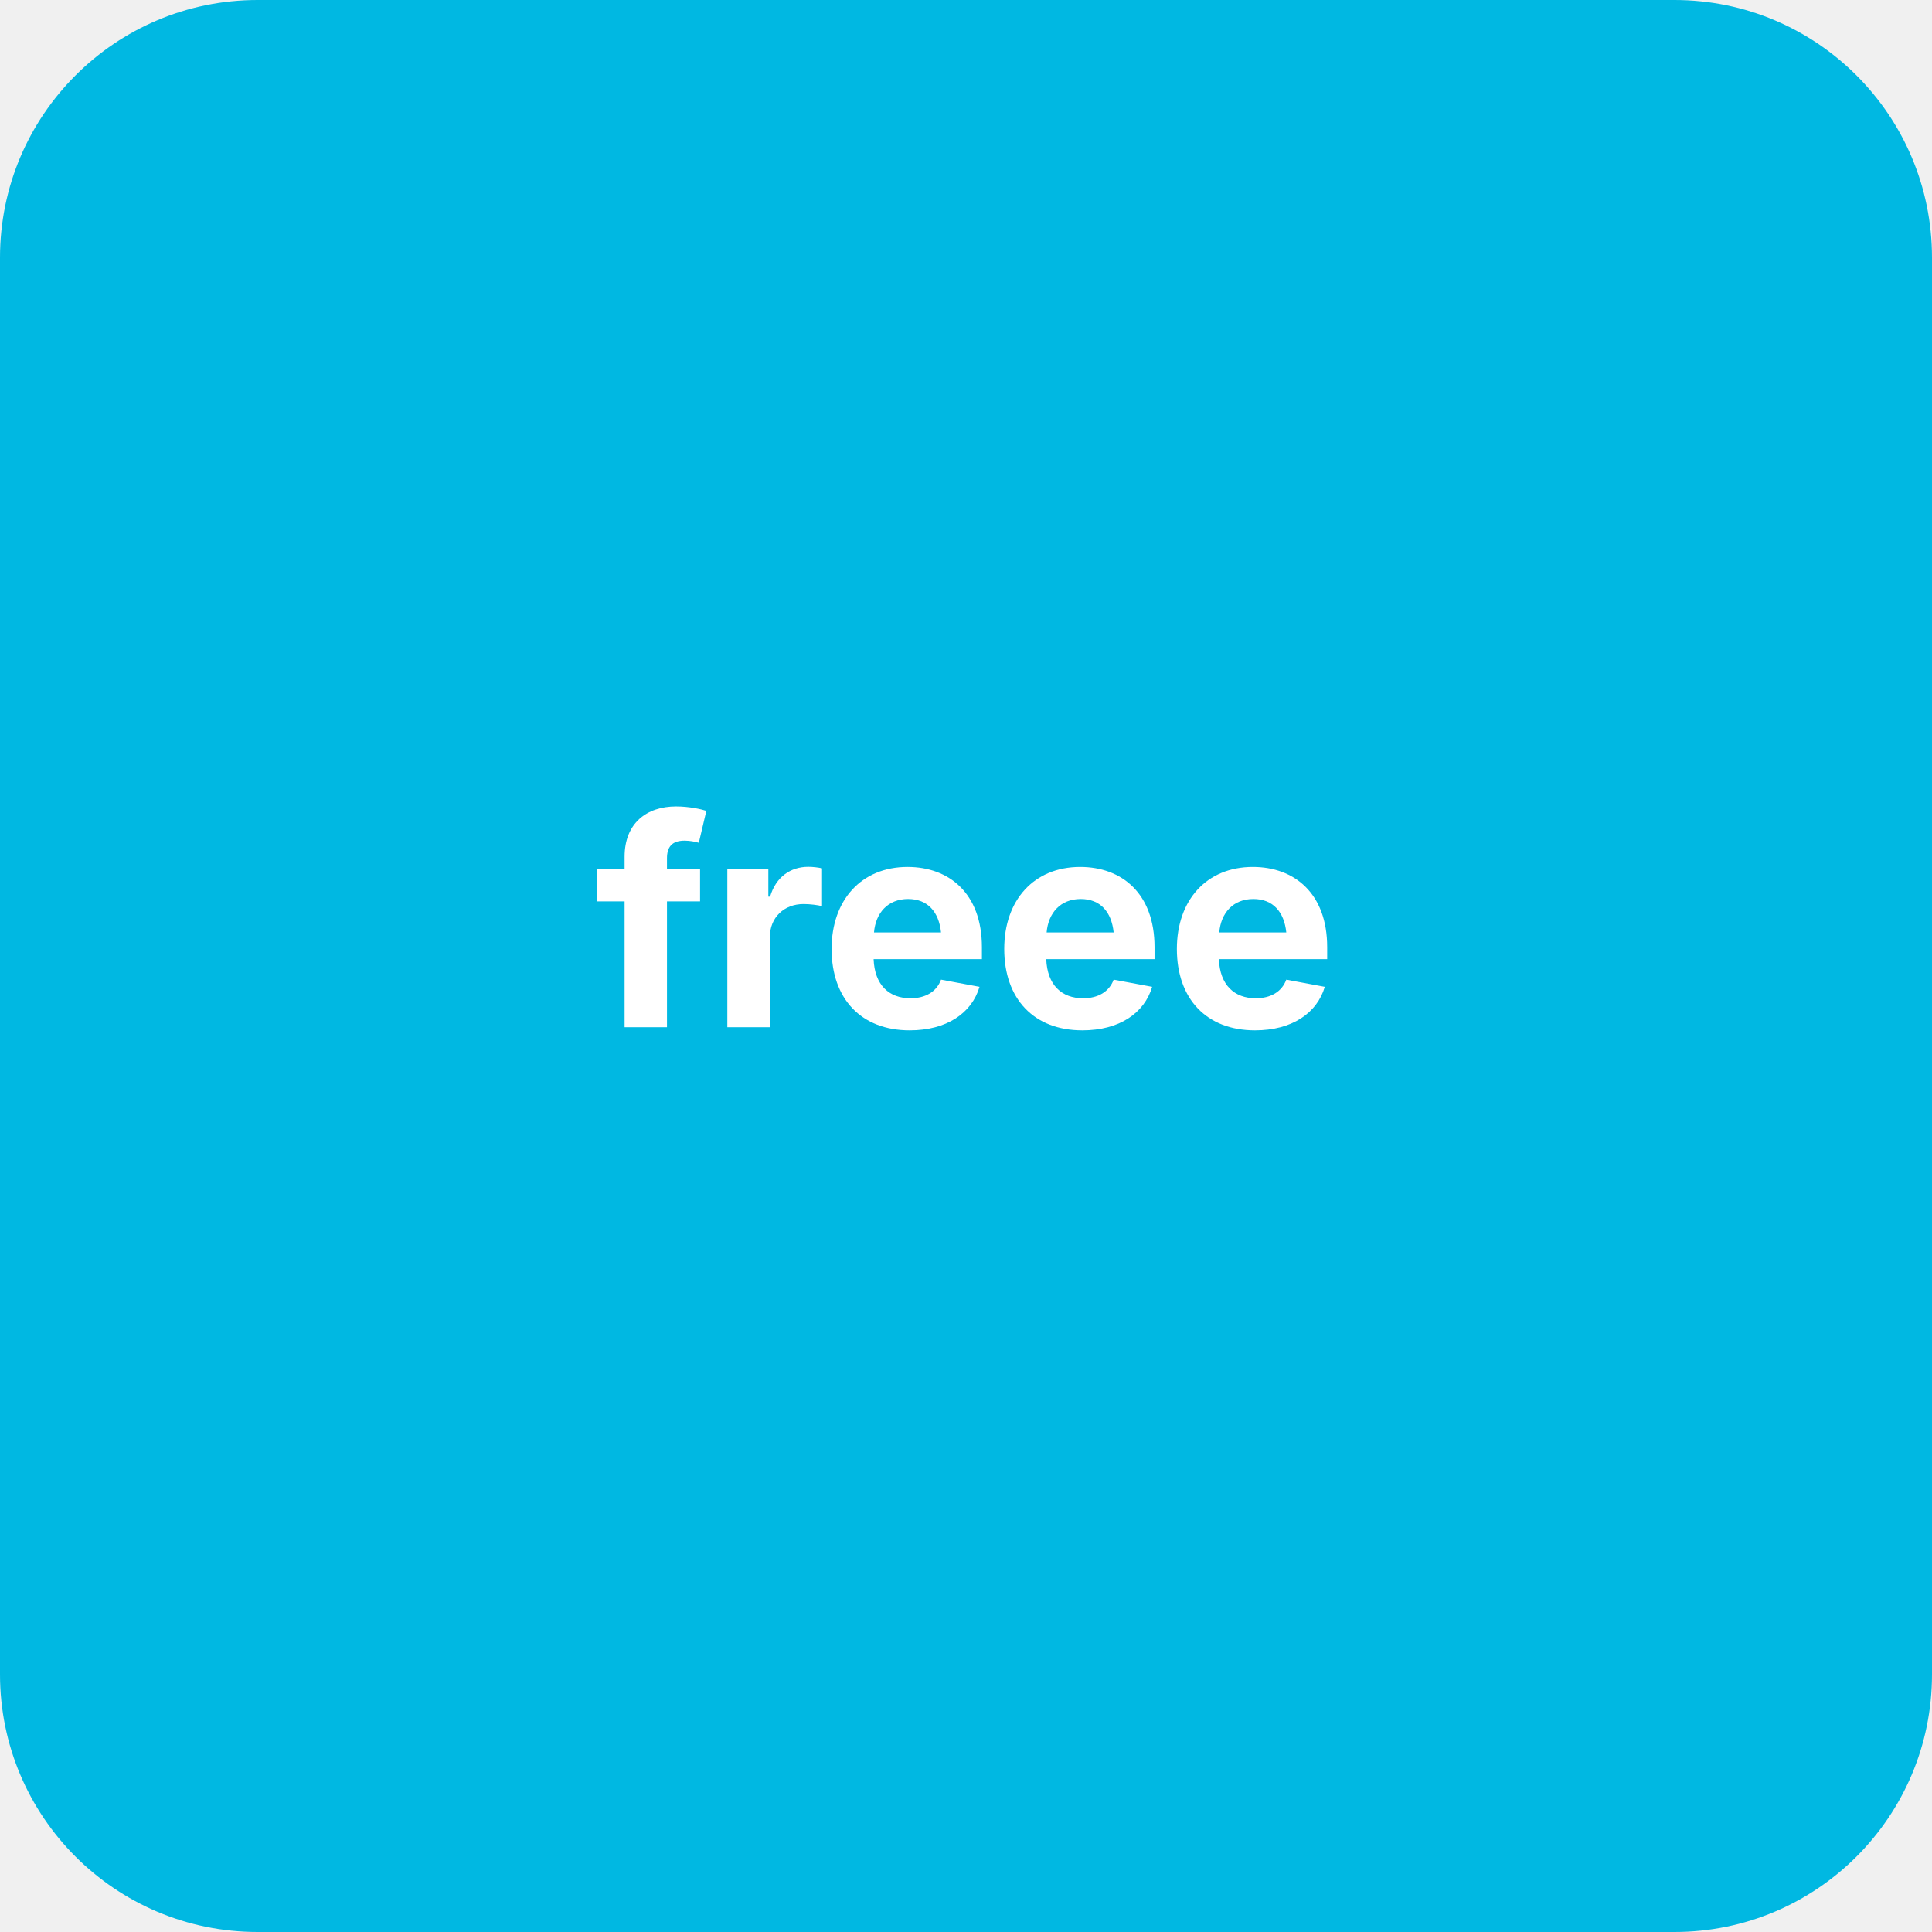
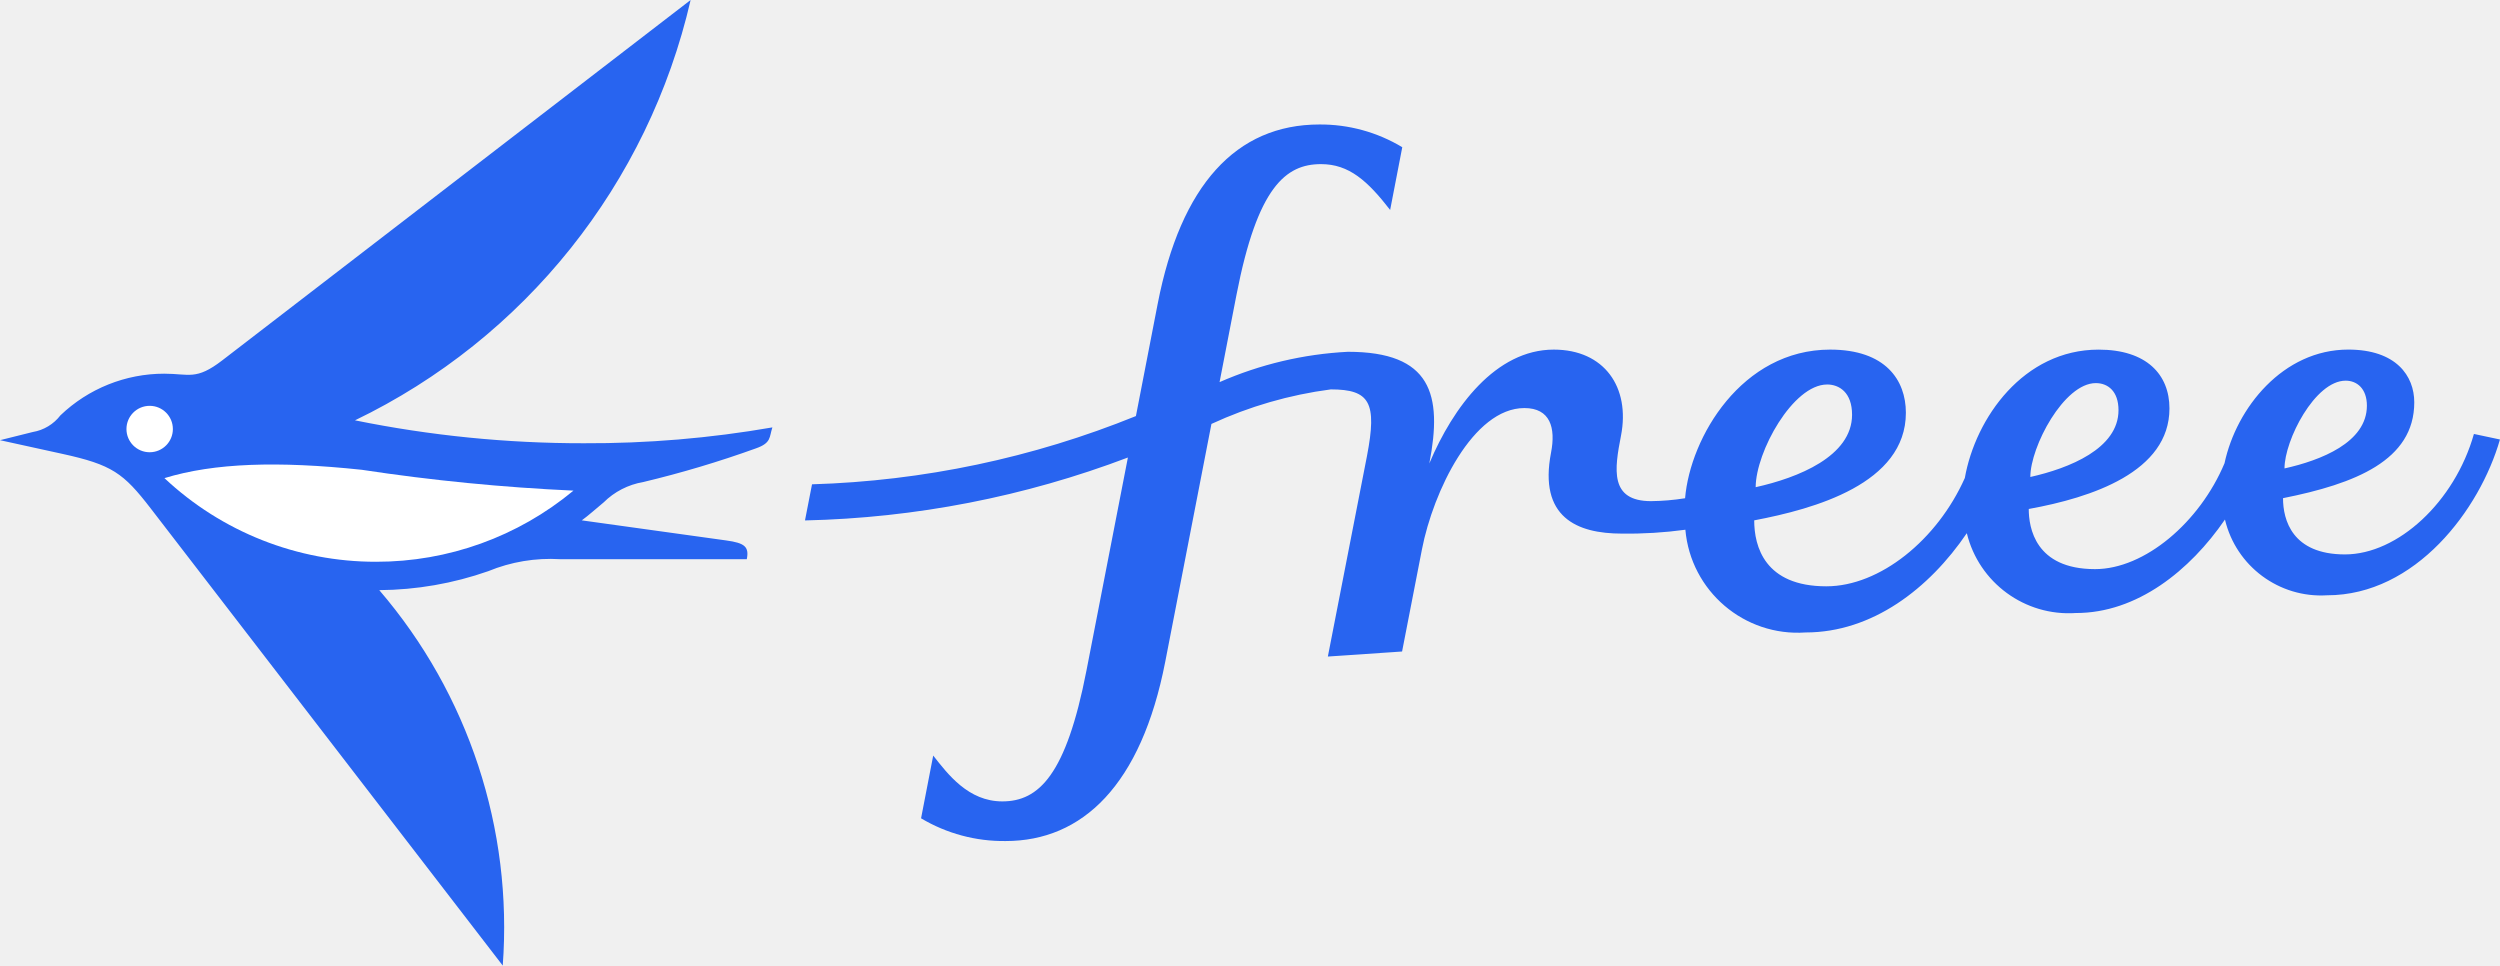
- <svg xmlns="http://www.w3.org/2000/svg" viewBox="0 0 240 240" width="240" height="240">
-   <rect width="240" height="240" rx="32" fill="#00B8E2" />
-   <text x="120.0" y="127.6" text-anchor="middle" font-family="-apple-system, BlinkMacSystemFont, &quot;Hiragino Sans&quot;, &quot;Yu Gothic&quot;, &quot;Meiryo&quot;, sans-serif" font-size="36" font-weight="700" fill="#FFFFFF">freee</text>
+ <svg xmlns="http://www.w3.org/2000/svg" width="120" height="46.348" viewBox="0 0 120 46.348">
+   <path d="M106.798 24.938a4.74 4.74 0 0 0 4.9 3.636c4.247 0 7.335-4.11 8.3-7.479l-1.25-.265c-.919 3.257-3.653 5.782-6.19 5.782s-2.973-1.659-2.973-2.7c3.463-.691 6.3-1.811 6.3-4.6 0-1.267-.867-2.532-3.169-2.532-3.124 0-5.37 2.789-5.939 5.456-1.189 2.832-3.828 5.082-6.215 5.082-2.879 0-3.182-2-3.182-2.887 3.017-.545 6.754-1.777 6.754-4.825 0-1.628-1.1-2.824-3.4-2.824-3.6 0-5.911 3.276-6.422 6.161-1.325 2.973-4.078 5.2-6.649 5.2-2.969 0-3.461-1.927-3.461-3.166 2.88-.547 7.28-1.756 7.28-5.165 0-1.563-.973-3.031-3.634-3.031-4.242 0-6.719 4.211-6.964 7.135a11.122 11.122 0 0 1-1.631.139c-2 0-1.759-1.528-1.445-3.143.452-2.323-.8-4.131-3.227-4.131-2.779 0-4.831 2.747-5.973 5.464.646-3.322.088-5.359-3.909-5.359a17.556 17.556 0 0 0-6.16 1.456s.813-4.194.813-4.194c1.007-5.179 2.365-6.27 4.058-6.27 1.341 0 2.232.8 3.317 2.2l.582-3.012a7.614 7.614 0 0 0-3.974-1.091c-4 0-6.657 2.905-7.766 8.608l-1.045 5.388a44.946 44.946 0 0 1-15.547 3.276l-.338 1.734a46.61 46.61 0 0 0 15.5-3.02l-1.99 10.231c-.974 5.011-2.286 6.275-4.038 6.275-1.631 0-2.61-1.3-3.317-2.2l-.583 3.012a7.739 7.739 0 0 0 4.059 1.091c3.679 0 6.508-2.671 7.662-8.608l2.217-11.414a19.768 19.768 0 0 1 5.73-1.657c1.881 0 2.226.638 1.738 3.186l-1.88 9.637 3.563-.242.953-4.9c.541-2.783 2.456-6.785 4.919-6.785 1.24 0 1.51.946 1.278 2.138-.6 3.1 1.234 3.888 3.4 3.888a20.512 20.512 0 0 0 3.048-.186 5.415 5.415 0 0 0 5.771 4.931c3.2 0 5.929-2.1 7.738-4.765a5.039 5.039 0 0 0 5.234 3.832c2.936.005 5.478-2.04 7.157-4.487Zm5.794-6.666c.54 0 1.019.379 1.019 1.2 0 1.771-2.221 2.626-3.955 3.013-.001-1.347 1.457-4.213 2.936-4.213Zm-11.993.117c.579 0 1.089.387 1.089 1.3 0 1.848-2.375 2.79-4.232 3.206.001-1.451 1.612-4.506 3.143-4.506Zm-12.9.066c.585 0 1.2.382 1.2 1.452 0 2-2.606 3.03-4.627 3.478.007-1.697 1.788-4.929 3.43-4.929ZM28.017 21.276a54.792 54.792 0 0 1-10.978-1.1A29.832 29.832 0 0 0 33.15 0L10.665 17.3c-1.257.968-1.587.637-2.782.637a7.2 7.2 0 0 0-4.983 2 2.114 2.114 0 0 1-1.329.8L0 21.129l2.991.656c2.385.524 2.928.913 4.241 2.617l16.9 21.946a24.837 24.837 0 0 0-5.927-18.021 16.135 16.135 0 0 0 5.23-.91 7.83 7.83 0 0 1 3.451-.576h8.96c.121-.6-.106-.779-.99-.9l-6.931-.964c.307-.219.729-.6 1.047-.859a3.531 3.531 0 0 1 1.9-.979 50.594 50.594 0 0 0 5.41-1.616c.755-.264.636-.542.793-1.008a51.529 51.529 0 0 1-9.058.761Z" fill="#2864f0" />
+   <path d="M7.183 21.708a1.114 1.114 0 1 1 1.115-1.115 1.115 1.115 0 0 1-1.115 1.115ZM18.052 26.965A14.81 14.81 0 0 1 7.893 22.95c2.385-.731 5.45-.826 9.473-.4a97.142 97.142 0 0 0 10.16 1 14.8 14.8 0 0 1-9.474 3.415Z" fill="#fff" />
</svg>
